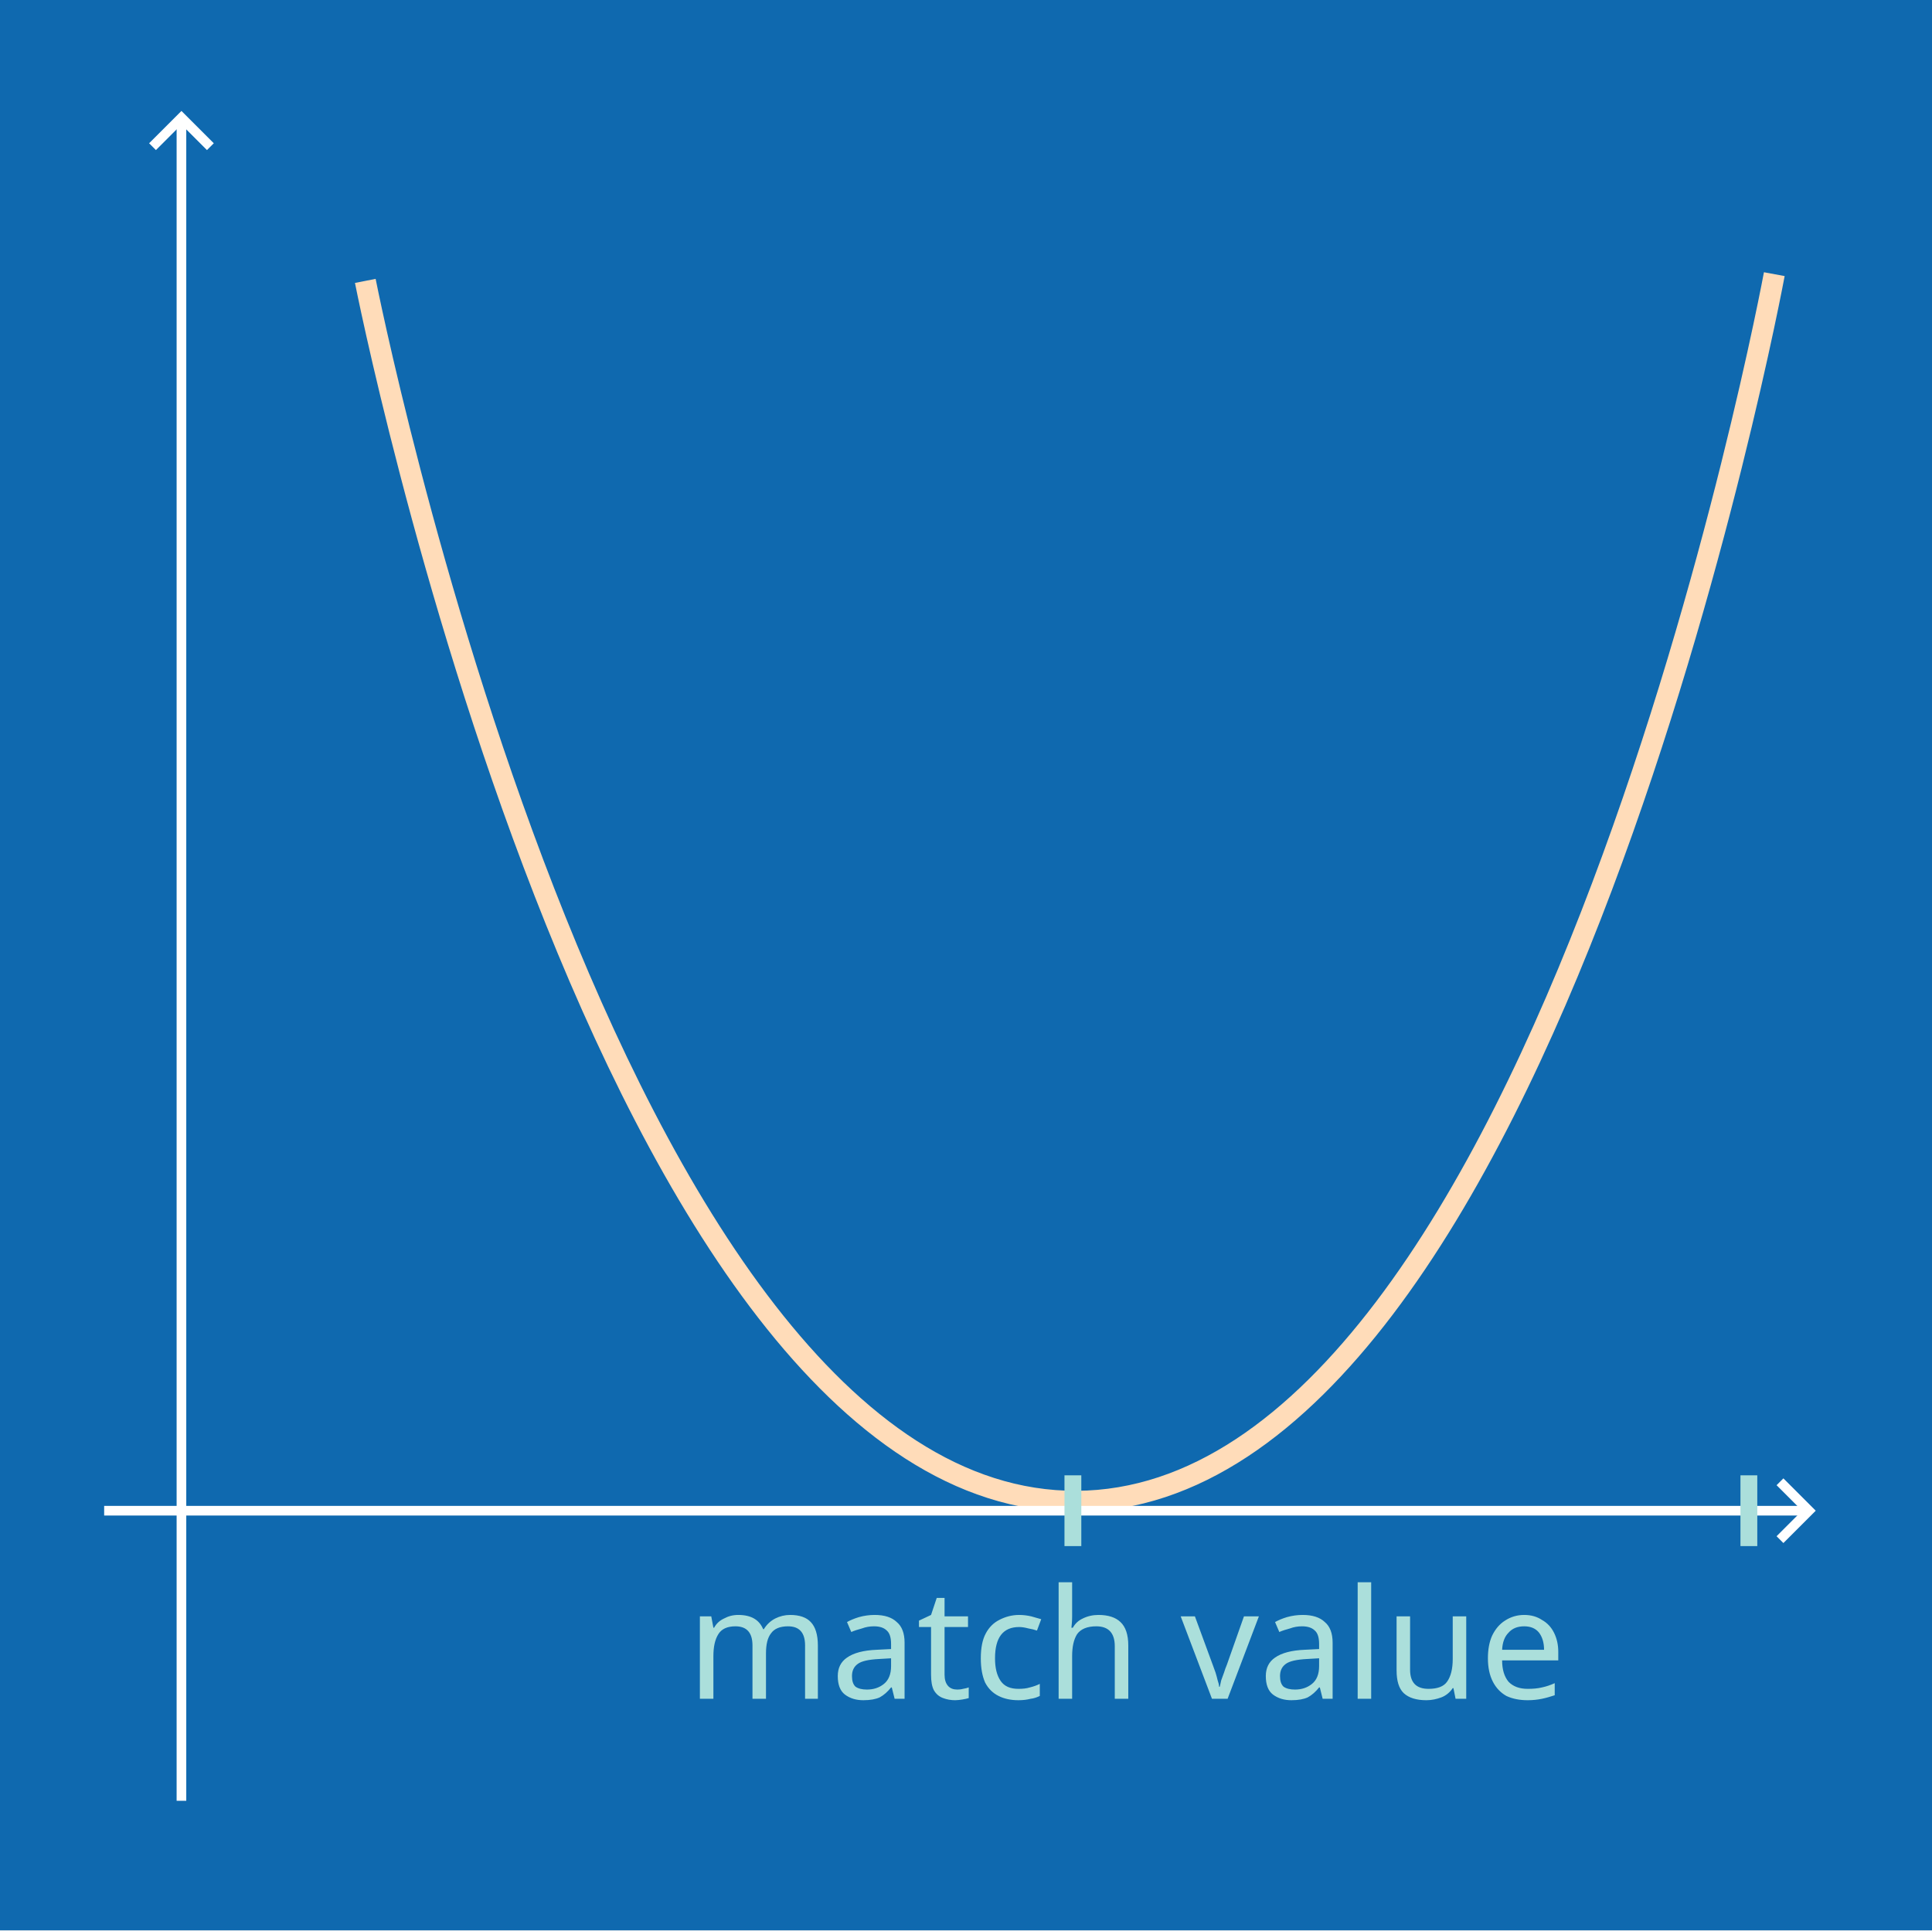
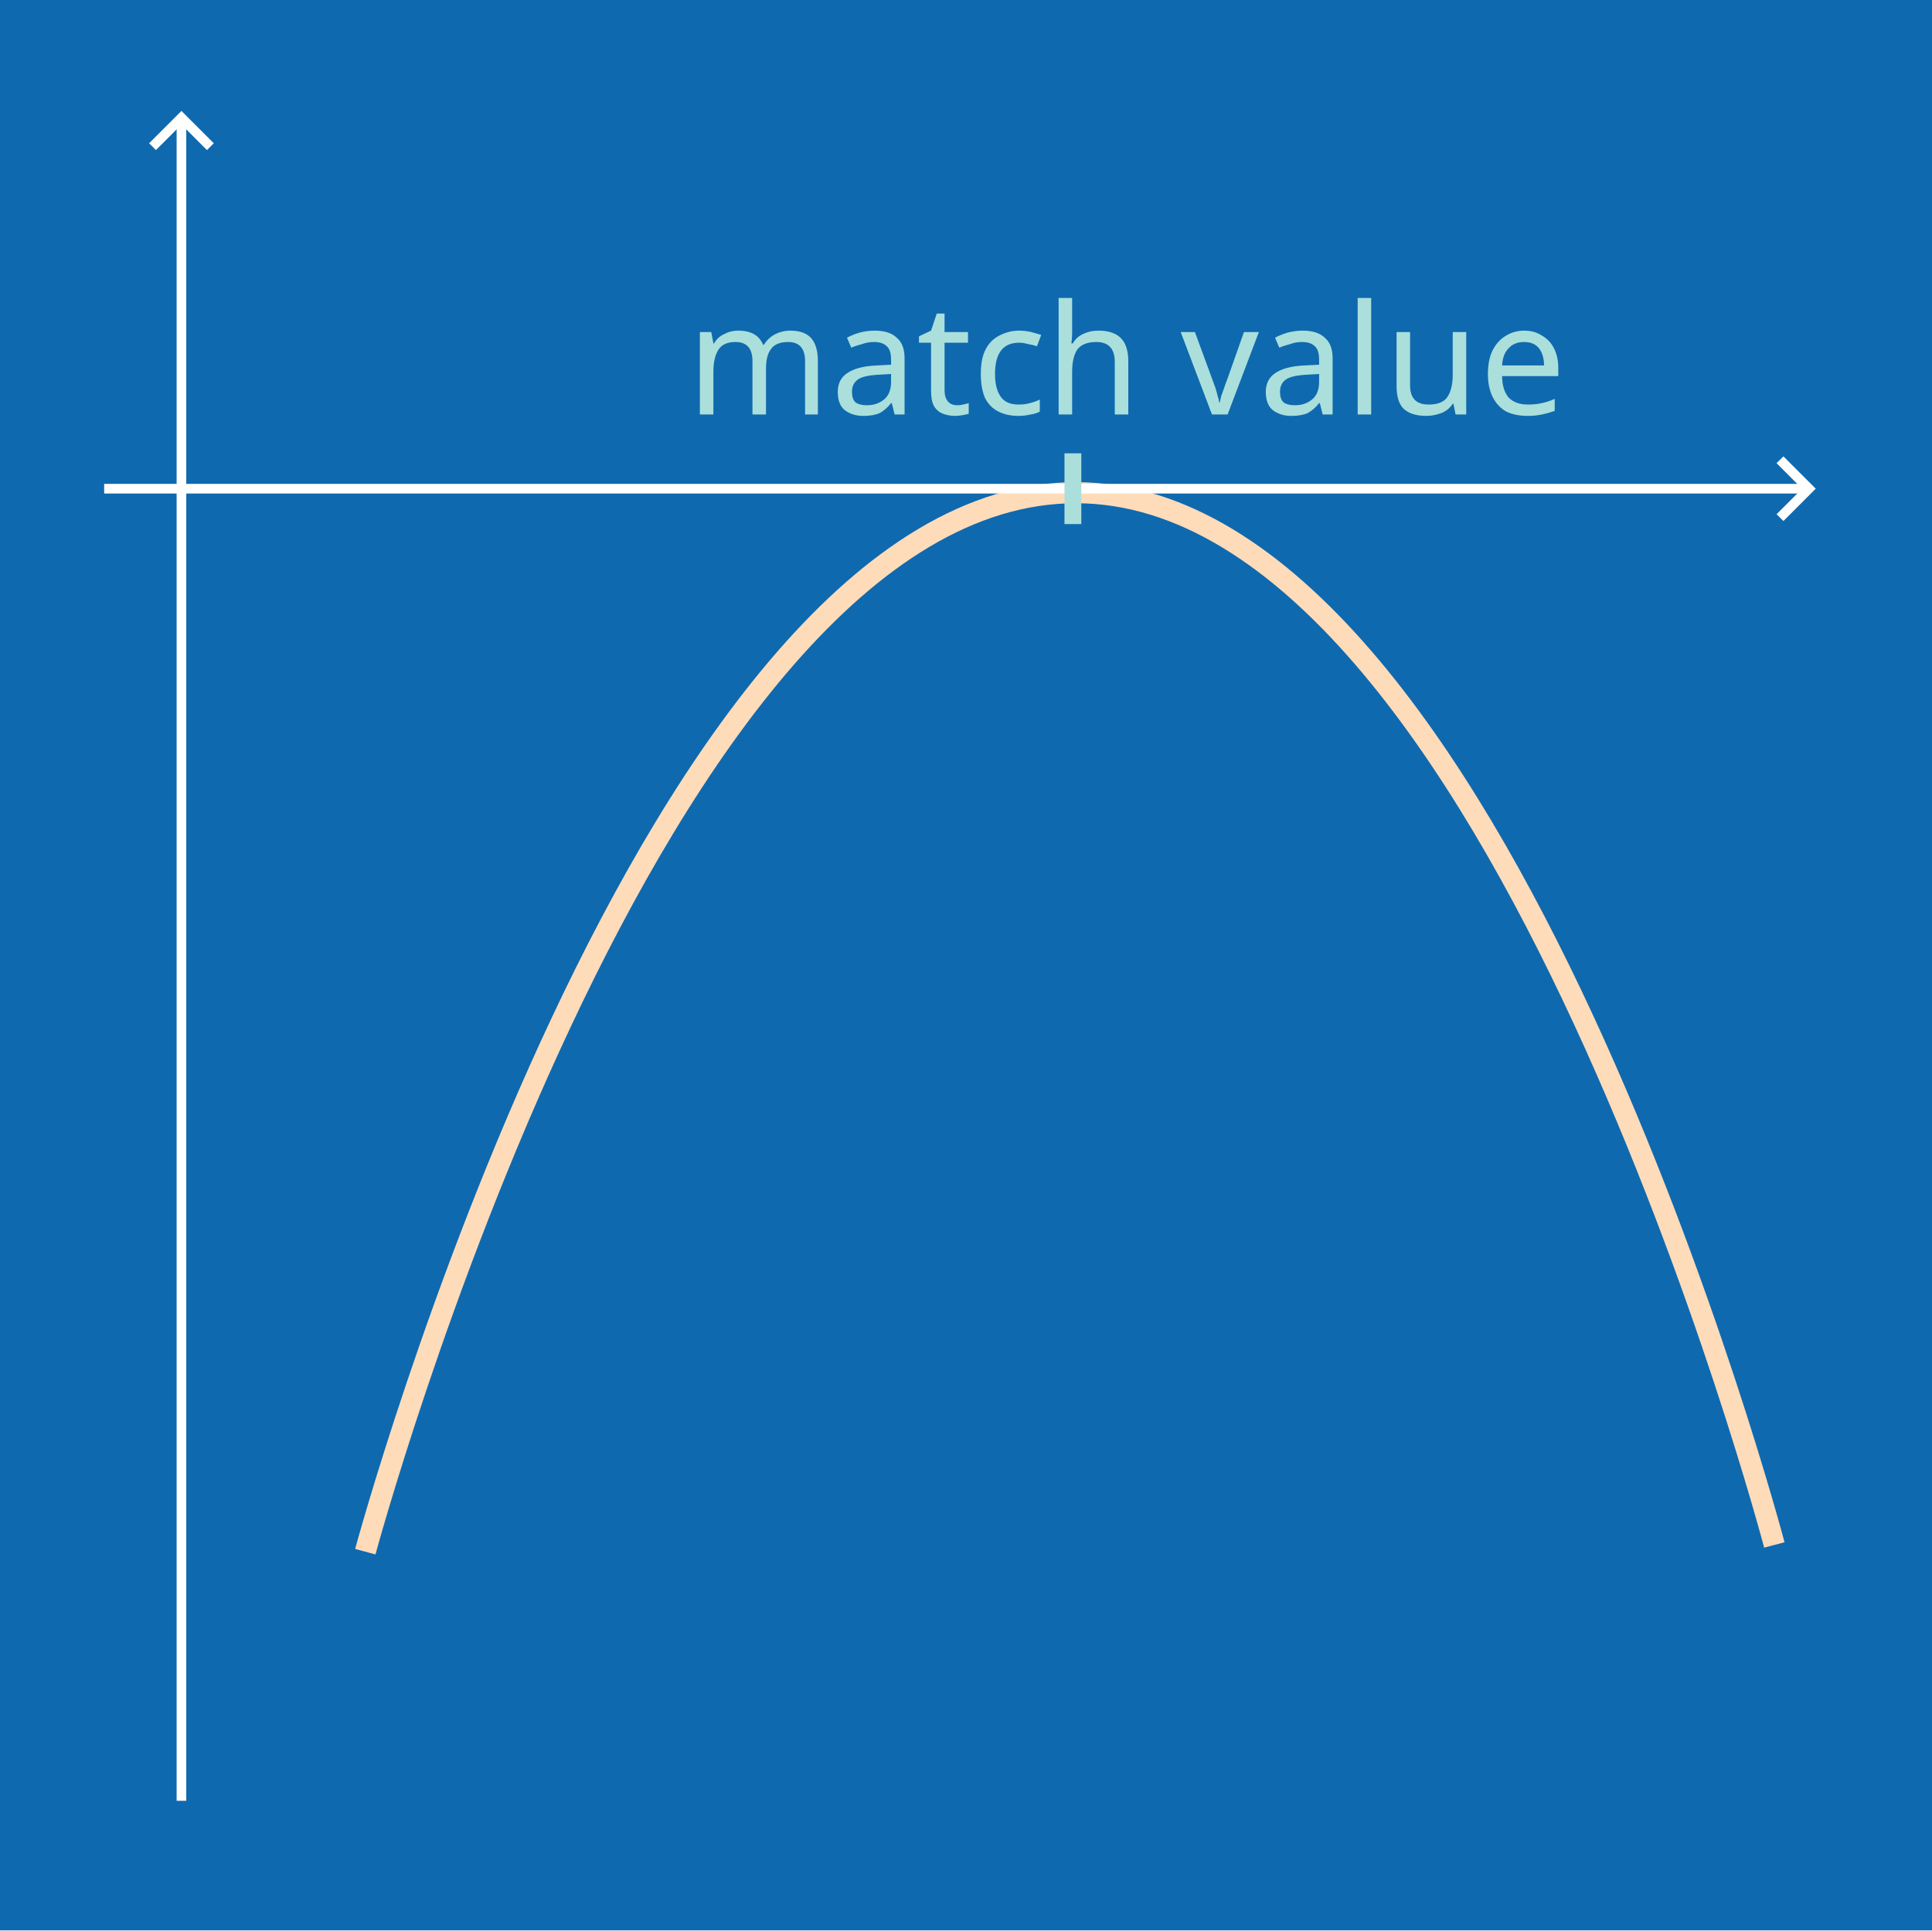
<svg xmlns="http://www.w3.org/2000/svg" width="84.949mm" height="84.885mm" version="1.1" viewBox="0 0 42.474 42.442" id="svg6" xml:space="preserve">
  <defs id="defs1">
    <marker id="ArrowWide" overflow="visible" markerHeight="1" markerWidth="1" orient="auto-start-reverse" preserveAspectRatio="xMidYMid" viewBox="0 0 1 1">
      <path transform="rotate(180,0.125,0)" d="M 3,-3 0,0 3,3" fill="none" stroke="context-stroke" id="path1" />
    </marker>
    <marker id="Stop" overflow="visible" markerHeight="1" markerWidth="1" orient="auto" preserveAspectRatio="xMidYMid" viewBox="0 0 1 1">
      <path d="M 0,4 V -4" fill="none" stroke="context-stroke" id="path2-5" />
    </marker>
    <marker id="marker50" overflow="visible" markerHeight="1" markerWidth="1" orient="auto" preserveAspectRatio="xMidYMid" viewBox="0 0 1 1">
      <path d="M 0,4 V -4" fill="none" stroke="context-stroke" id="path1-9" />
    </marker>
  </defs>
  <path d="M 0,0 H 42.474 V 42.442 H 0 Z" fill="#0f69af" id="path2" />
-   <path d="m 8.031,6.176 c 0,0 5.286,26.889 15.638,26.834 C 34.014,32.954 39.007,6.028 39.007,6.028" stroke="#ffdcb9" stroke-width=".37" id="path20" style="fill:none;stroke-width:0.463;stroke-dasharray:none" />
+   <path d="m 8.031,34.117 c 0,0 6.289,-23.312 15.638,-23.284 9.253,0.028 15.339,23.136 15.339,23.136" stroke="#ffdcb9" stroke-width=".37" id="path20" style="fill:none;stroke-width:0.463;stroke-dasharray:none" />
  <path d="M 3.989,39.594 V 2.642" marker-end="url(#ArrowWide)" stroke="#ffffff" stroke-width="0.212" id="path3" style="fill:none" />
-   <path d="M 2.29,33.216 H 39.715" marker-end="url(#ArrowWide)" stroke="#ffffff" stroke-width="0.212" id="path4" style="fill:none" />
-   <text x="15.104" y="37.351" fill="#abdfdb" font-size="3.376px" stroke="#ffffff" stroke-width="0.081" xml:space="preserve" id="text5">
-     <tspan x="15.104" y="37.351" fill="#abdfdb" font-family="Arial" font-size="3.376px" stroke="none" stroke-width="0.081" id="tspan5" style="font-style:normal;font-variant:normal;font-weight:normal;font-stretch:normal;font-family:'CMU Classical Serif';-inkscape-font-specification:'CMU Classical Serif'">match value</tspan>
+   <path d="M 2.29,10.745 H 39.715" marker-end="url(#ArrowWide)" stroke="#ffffff" stroke-width="0.212" id="path4" style="fill:none" />
+   <text x="15.104" y="9.114" fill="#abdfdb" font-size="3.376px" stroke="#ffffff" stroke-width="0.081" xml:space="preserve" id="text5">
+     <tspan x="15.104" y="9.114" fill="#abdfdb" font-family="Arial" font-size="3.376px" stroke="none" stroke-width="0.081" id="tspan5" style="font-style:normal;font-variant:normal;font-weight:normal;font-stretch:normal;font-family:'CMU Classical Serif';-inkscape-font-specification:'CMU Classical Serif'">match value</tspan>
  </text>
-   <path d="m 38.448,32.438 v 1.556" stroke-width="0.37" id="path11" style="fill:none;fill-opacity:1;stroke:#abdfdb;stroke-opacity:1" />
-   <path d="m 23.587,32.438 v 1.556" stroke-width="0.37" id="path13" style="fill:none;fill-opacity:1;stroke:#abdfdb;stroke-opacity:1" />
+   <path d="M 23.587,9.967 V 11.523" stroke-width="0.37" id="path13" style="fill:none;fill-opacity:1;stroke:#abdfdb;stroke-opacity:1" />
  <path d="m 23.758,6.834 h -13.112" stroke-dasharray="0.212, 0.423" stroke-width="0.212" id="path23" style="fill:none;stroke:none" />
</svg>
